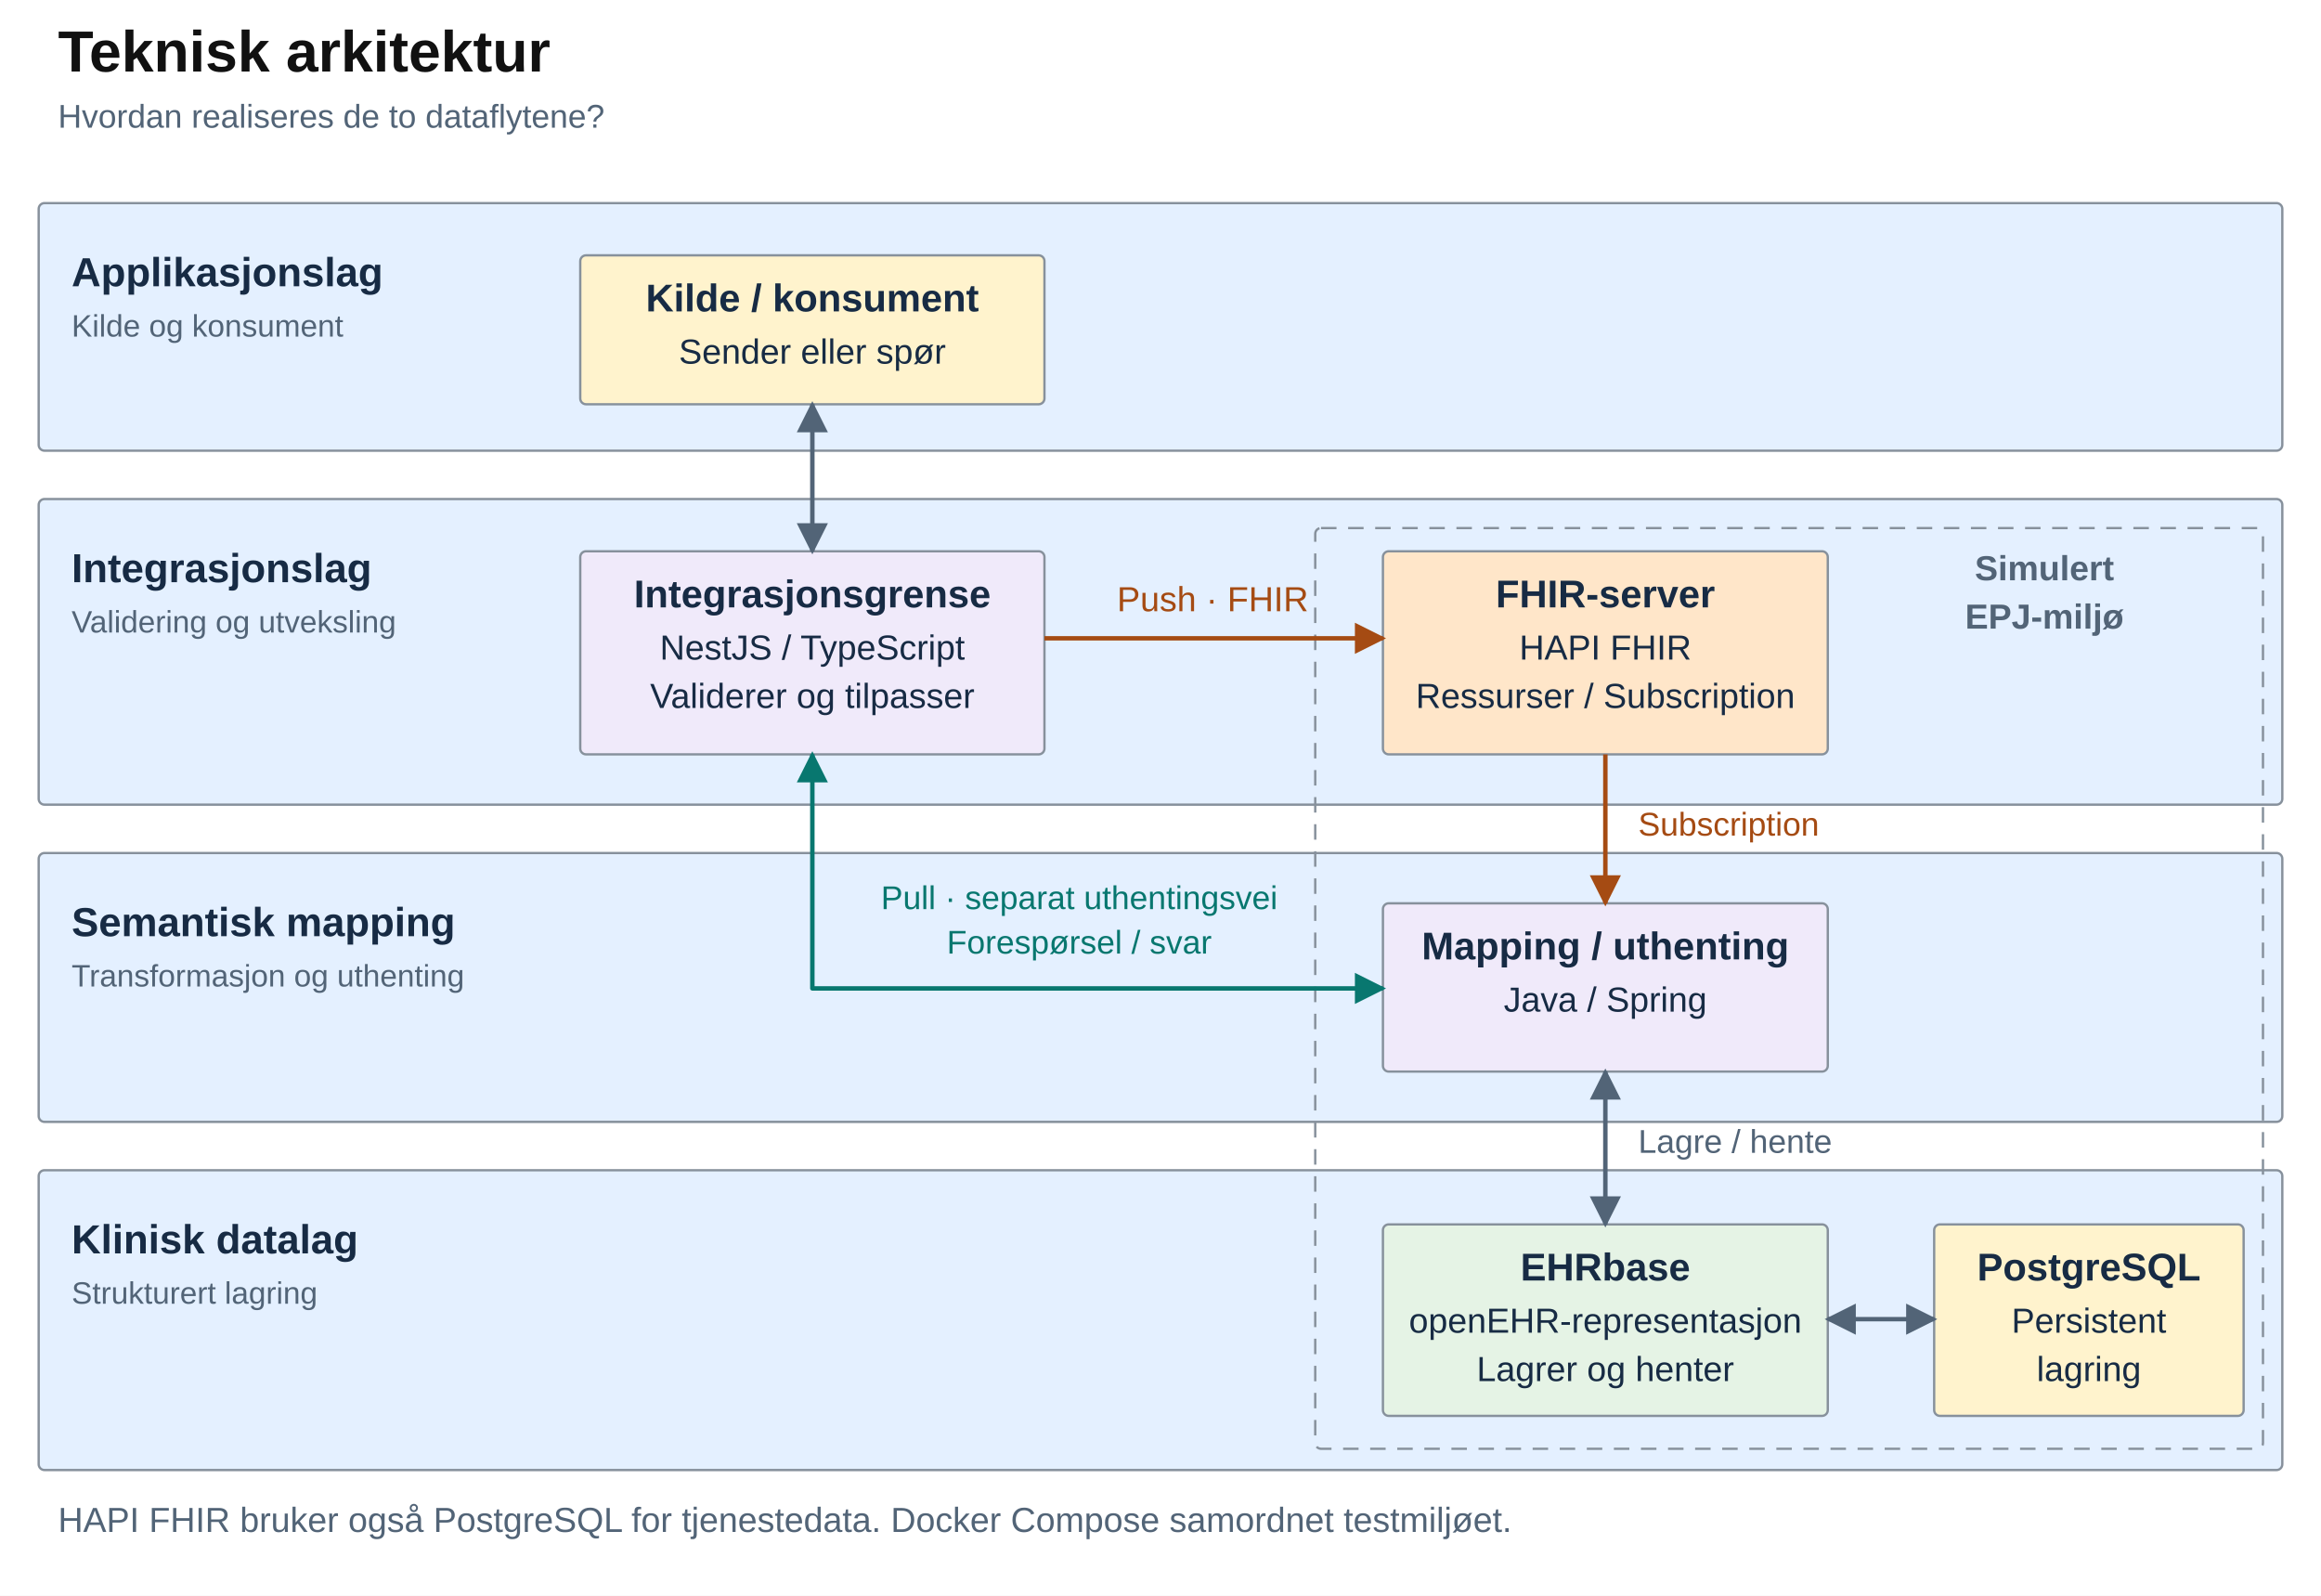
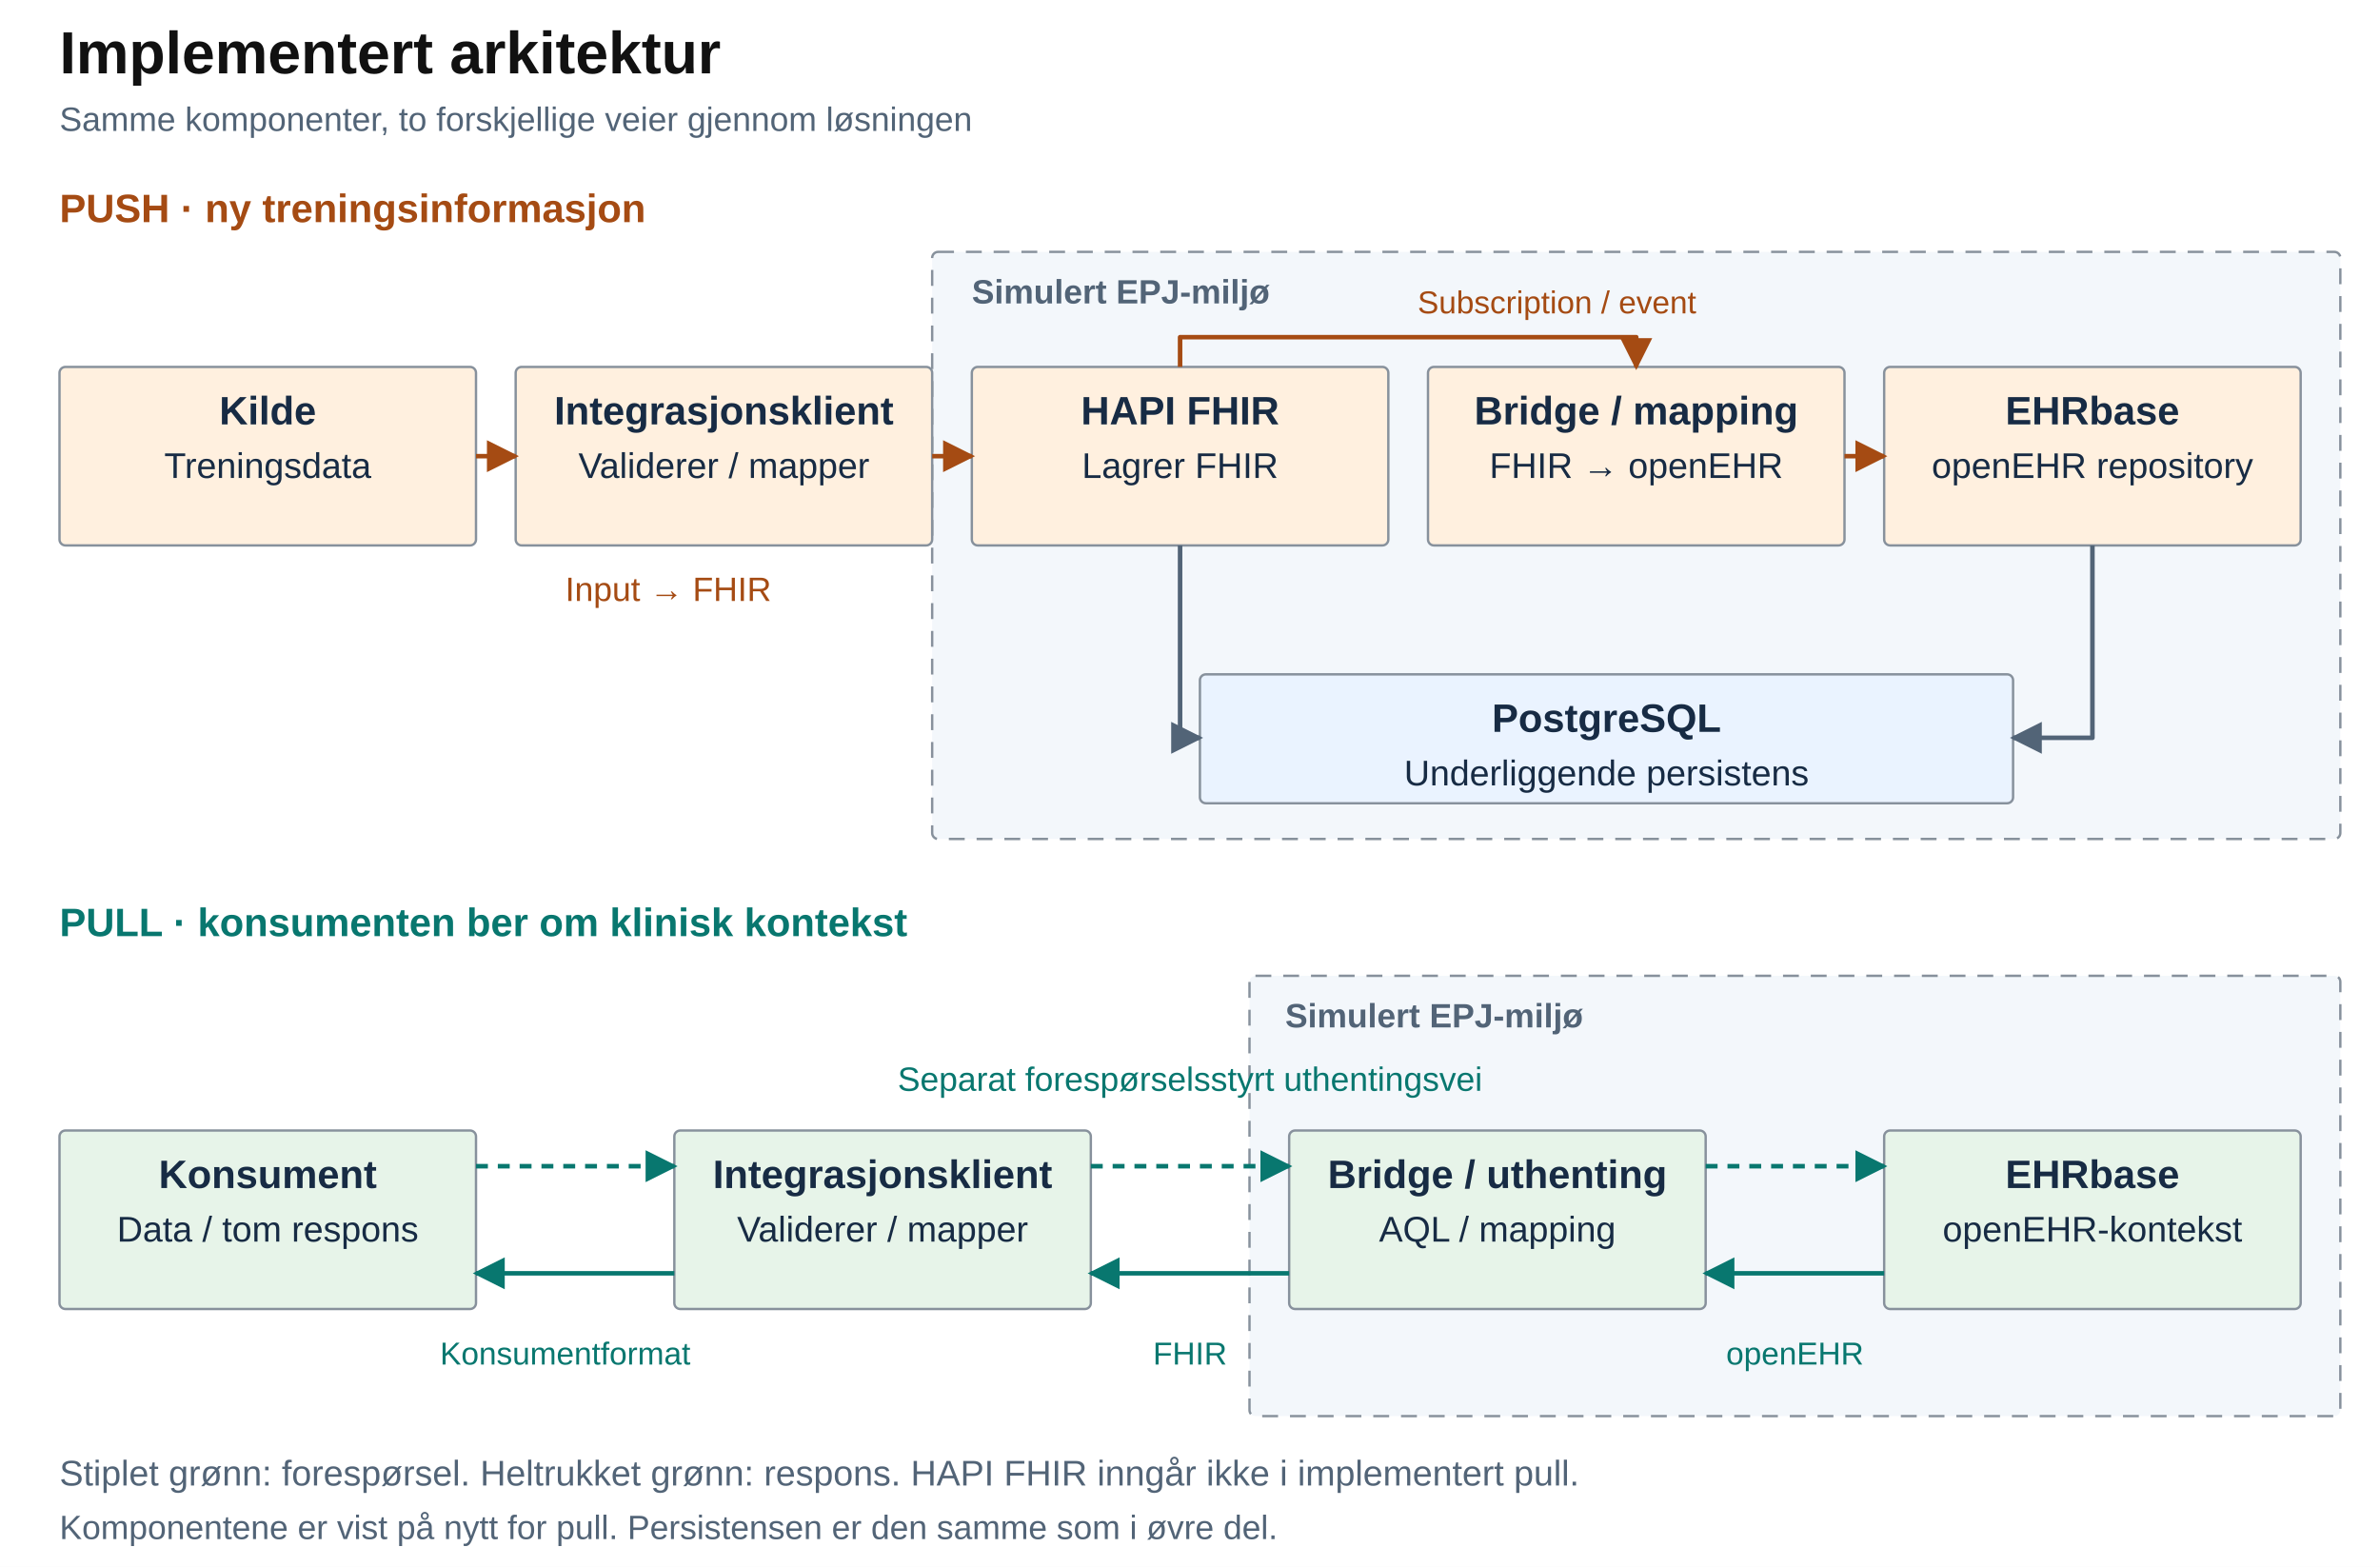
- <svg xmlns="http://www.w3.org/2000/svg" width="1200" height="825" viewBox="0 0 1200 825" role="img" aria-labelledby="title desc">
+ <svg xmlns="http://www.w3.org/2000/svg" width="1200" height="790" viewBox="0 0 1200 790" role="img" aria-labelledby="title desc">
  <defs>
    <marker id="neutral" viewBox="0 0 10 10" refX="9" refY="5" markerWidth="7" markerHeight="7" orient="auto-start-reverse">
      <path d="M 0 0 L 10 5 L 0 10 z" fill="#526477" />
    </marker>
    <marker id="push" viewBox="0 0 10 10" refX="9" refY="5" markerWidth="7" markerHeight="7" orient="auto-start-reverse">
      <path d="M 0 0 L 10 5 L 0 10 z" fill="#a54b13" />
    </marker>
    <marker id="pull" viewBox="0 0 10 10" refX="9" refY="5" markerWidth="7" markerHeight="7" orient="auto-start-reverse">
      <path d="M 0 0 L 10 5 L 0 10 z" fill="#08776f" />
    </marker>
  </defs>
  <g font-family="Arial, Helvetica, sans-serif">
-     <rect width="1200" height="825" rx="0" fill="#ffffff" />
-     <text x="30" y="37" font-size="30" fill="#111111" font-weight="700" text-anchor="start">Teknisk arkitektur</text>
-     <text x="30" y="66" font-size="17" fill="#526477" font-weight="400" text-anchor="start">Hvordan realiseres de to dataflytene?</text>
-     <rect x="20" y="105" width="1160" height="128" rx="3" fill="#e4f0ff" stroke="#87919c" stroke-width="1.2" />
-     <text x="37" y="148" font-size="21" fill="#172b44" font-weight="700" text-anchor="start">Applikasjonslag</text>
-     <text x="37" y="174" font-size="16" fill="#526477" font-weight="400" text-anchor="start">Kilde og konsument</text>
-     <rect x="20" y="258" width="1160" height="158" rx="3" fill="#e4f0ff" stroke="#87919c" stroke-width="1.2" />
-     <text x="37" y="301" font-size="21" fill="#172b44" font-weight="700" text-anchor="start">Integrasjonslag</text>
-     <text x="37" y="327" font-size="16" fill="#526477" font-weight="400" text-anchor="start">Validering og utveksling</text>
-     <rect x="20" y="441" width="1160" height="139" rx="3" fill="#e4f0ff" stroke="#87919c" stroke-width="1.2" />
-     <text x="37" y="484" font-size="21" fill="#172b44" font-weight="700" text-anchor="start">Semantisk mapping</text>
-     <text x="37" y="510" font-size="16" fill="#526477" font-weight="400" text-anchor="start">Transformasjon og uthenting</text>
-     <rect x="20" y="605" width="1160" height="155" rx="3" fill="#e4f0ff" stroke="#87919c" stroke-width="1.2" />
-     <text x="37" y="648" font-size="21" fill="#172b44" font-weight="700" text-anchor="start">Klinisk datalag</text>
-     <text x="37" y="674" font-size="16" fill="#526477" font-weight="400" text-anchor="start">Strukturert lagring</text>
-     <rect x="680" y="273" width="490" height="476" rx="3" fill="none" stroke="#87919c" stroke-width="1.2" stroke-dasharray="8 6" />
-     <text x="1057" y="300" font-size="18" fill="#526477" font-weight="700" text-anchor="middle">Simulert</text>
-     <text x="1057" y="325" font-size="18" fill="#526477" font-weight="700" text-anchor="middle">EPJ-miljø</text>
-     <rect x="300" y="132" width="240" height="77" rx="3" fill="#fff3cd" stroke="#87919c" stroke-width="1.2" />
-     <text x="420.0" y="161" font-size="20" fill="#172b44" font-weight="700" text-anchor="middle">Kilde / konsument</text>
-     <text x="420.0" y="188" font-size="18" fill="#172b44" font-weight="400" text-anchor="middle">Sender eller spør</text>
-     <rect x="300" y="285" width="240" height="105" rx="3" fill="#f0eafa" stroke="#87919c" stroke-width="1.2" />
-     <text x="420.0" y="314" font-size="20" fill="#172b44" font-weight="700" text-anchor="middle">Integrasjonsgrense</text>
-     <text x="420.0" y="341" font-size="18" fill="#172b44" font-weight="400" text-anchor="middle">NestJS / TypeScript</text>
-     <text x="420.0" y="366" font-size="18" fill="#172b44" font-weight="400" text-anchor="middle">Validerer og tilpasser</text>
-     <rect x="715" y="285" width="230" height="105" rx="3" fill="#ffe6c9" stroke="#87919c" stroke-width="1.2" />
-     <text x="830.0" y="314" font-size="20" fill="#172b44" font-weight="700" text-anchor="middle">FHIR-server</text>
-     <text x="830.0" y="341" font-size="18" fill="#172b44" font-weight="400" text-anchor="middle">HAPI FHIR</text>
-     <text x="830.0" y="366" font-size="18" fill="#172b44" font-weight="400" text-anchor="middle">Ressurser / Subscription</text>
-     <rect x="715" y="467" width="230" height="87" rx="3" fill="#f0eafa" stroke="#87919c" stroke-width="1.2" />
-     <text x="830.0" y="496" font-size="20" fill="#172b44" font-weight="700" text-anchor="middle">Mapping / uthenting</text>
-     <text x="830.0" y="523" font-size="18" fill="#172b44" font-weight="400" text-anchor="middle">Java / Spring</text>
-     <rect x="715" y="633" width="230" height="99" rx="3" fill="#e5f3e5" stroke="#87919c" stroke-width="1.2" />
-     <text x="830.0" y="662" font-size="20" fill="#172b44" font-weight="700" text-anchor="middle">EHRbase</text>
-     <text x="830.0" y="689" font-size="18" fill="#172b44" font-weight="400" text-anchor="middle">openEHR-representasjon</text>
-     <text x="830.0" y="714" font-size="18" fill="#172b44" font-weight="400" text-anchor="middle">Lagrer og henter</text>
-     <rect x="1000" y="633" width="160" height="99" rx="3" fill="#fff3cd" stroke="#87919c" stroke-width="1.2" />
-     <text x="1080.0" y="662" font-size="20" fill="#172b44" font-weight="700" text-anchor="middle">PostgreSQL</text>
-     <text x="1080.0" y="689" font-size="18" fill="#172b44" font-weight="400" text-anchor="middle">Persistent</text>
-     <text x="1080.0" y="714" font-size="18" fill="#172b44" font-weight="400" text-anchor="middle">lagring</text>
-     <polyline points="420,209 420,285" fill="none" stroke="#526477" stroke-width="2.3" stroke-linejoin="round" marker-end="url(#neutral)" marker-start="url(#neutral)" />
-     <polyline points="540,330 715,330" fill="none" stroke="#a54b13" stroke-width="2.3" stroke-linejoin="round" marker-end="url(#push)" />
-     <text x="627" y="316" font-size="18" fill="#a54b13" font-weight="400" text-anchor="middle">Push · FHIR</text>
-     <polyline points="830,390 830,467" fill="none" stroke="#a54b13" stroke-width="2.3" stroke-linejoin="round" marker-end="url(#push)" />
-     <text x="847" y="432" font-size="17" fill="#a54b13" font-weight="400" text-anchor="start">Subscription</text>
-     <polyline points="420,390 420,511 715,511" fill="none" stroke="#08776f" stroke-width="2.3" stroke-linejoin="round" marker-end="url(#pull)" marker-start="url(#pull)" />
-     <text x="558" y="470" font-size="17" fill="#08776f" font-weight="400" text-anchor="middle">Pull · separat uthentingsvei</text>
-     <text x="558" y="493" font-size="17" fill="#08776f" font-weight="400" text-anchor="middle">Forespørsel / svar</text>
-     <polyline points="830,554 830,633" fill="none" stroke="#526477" stroke-width="2.3" stroke-linejoin="round" marker-end="url(#neutral)" marker-start="url(#neutral)" />
-     <text x="847" y="596" font-size="17" fill="#526477" font-weight="400" text-anchor="start">Lagre / hente</text>
-     <polyline points="945,682 1000,682" fill="none" stroke="#526477" stroke-width="2.3" stroke-linejoin="round" marker-end="url(#neutral)" marker-start="url(#neutral)" />
-     <text x="30" y="792" font-size="18" fill="#526477" font-weight="400" text-anchor="start">HAPI FHIR bruker også PostgreSQL for tjenestedata. Docker Compose samordnet testmiljøet.</text>
+     <rect width="1200" height="790" rx="0" fill="#ffffff" />
+     <text x="30" y="37" font-size="30" fill="#111111" font-weight="700" text-anchor="start">Implementert arkitektur</text>
+     <text x="30" y="66" font-size="17" fill="#526477" font-weight="400" text-anchor="start">Samme komponenter, to forskjellige veier gjennom løsningen</text>
+     <text x="30" y="112" font-size="20" fill="#a54b13" font-weight="700" text-anchor="start">PUSH · ny treningsinformasjon</text>
+     <rect x="470" y="127" width="710" height="296" rx="3" fill="#f3f7fb" stroke="#87919c" stroke-width="1.2" stroke-dasharray="8 6" />
+     <text x="490" y="153" font-size="17" fill="#526477" font-weight="700" text-anchor="start">Simulert EPJ-miljø</text>
+     <rect x="30" y="185" width="210" height="90" rx="3" fill="#fff0df" stroke="#87919c" stroke-width="1.2" />
+     <text x="135.0" y="214" font-size="20" fill="#172b44" font-weight="700" text-anchor="middle">Kilde</text>
+     <text x="135.0" y="241" font-size="18" fill="#172b44" font-weight="400" text-anchor="middle">Treningsdata</text>
+     <rect x="260" y="185" width="210" height="90" rx="3" fill="#fff0df" stroke="#87919c" stroke-width="1.2" />
+     <text x="365.0" y="214" font-size="20" fill="#172b44" font-weight="700" text-anchor="middle">Integrasjonsklient</text>
+     <text x="365.0" y="241" font-size="18" fill="#172b44" font-weight="400" text-anchor="middle">Validerer / mapper</text>
+     <rect x="490" y="185" width="210" height="90" rx="3" fill="#fff0df" stroke="#87919c" stroke-width="1.2" />
+     <text x="595.0" y="214" font-size="20" fill="#172b44" font-weight="700" text-anchor="middle">HAPI FHIR</text>
+     <text x="595.0" y="241" font-size="18" fill="#172b44" font-weight="400" text-anchor="middle">Lagrer FHIR</text>
+     <rect x="720" y="185" width="210" height="90" rx="3" fill="#fff0df" stroke="#87919c" stroke-width="1.2" />
+     <text x="825.0" y="214" font-size="20" fill="#172b44" font-weight="700" text-anchor="middle">Bridge / mapping</text>
+     <text x="825.0" y="241" font-size="18" fill="#172b44" font-weight="400" text-anchor="middle">FHIR → openEHR</text>
+     <rect x="950" y="185" width="210" height="90" rx="3" fill="#fff0df" stroke="#87919c" stroke-width="1.2" />
+     <text x="1055.0" y="214" font-size="20" fill="#172b44" font-weight="700" text-anchor="middle">EHRbase</text>
+     <text x="1055.0" y="241" font-size="18" fill="#172b44" font-weight="400" text-anchor="middle">openEHR repository</text>
+     <polyline points="240,230 260,230" fill="none" stroke="#a54b13" stroke-width="2.3" stroke-linejoin="round" marker-end="url(#push)" />
+     <polyline points="470,230 490,230" fill="none" stroke="#a54b13" stroke-width="2.3" stroke-linejoin="round" marker-end="url(#push)" />
+     <polyline points="930,230 950,230" fill="none" stroke="#a54b13" stroke-width="2.3" stroke-linejoin="round" marker-end="url(#push)" />
+     <polyline points="595,185 595,170 825,170 825,185" fill="none" stroke="#a54b13" stroke-width="2.3" stroke-linejoin="round" marker-end="url(#push)" />
+     <text x="785" y="158" font-size="16" fill="#a54b13" font-weight="400" text-anchor="middle">Subscription / event</text>
+     <rect x="605" y="340" width="410" height="65" rx="3" fill="#eaf3ff" stroke="#87919c" stroke-width="1.2" />
+     <text x="810.0" y="369" font-size="20" fill="#172b44" font-weight="700" text-anchor="middle">PostgreSQL</text>
+     <text x="810.0" y="396" font-size="18" fill="#172b44" font-weight="400" text-anchor="middle">Underliggende persistens</text>
+     <polyline points="595,275 595,372 605,372" fill="none" stroke="#526477" stroke-width="2.3" stroke-linejoin="round" marker-end="url(#neutral)" />
+     <polyline points="1055,275 1055,372 1015,372" fill="none" stroke="#526477" stroke-width="2.3" stroke-linejoin="round" marker-end="url(#neutral)" />
+     <text x="285" y="303" font-size="17" fill="#a54b13" font-weight="400" text-anchor="start">Input → FHIR</text>
+     <text x="30" y="472" font-size="20" fill="#08776f" font-weight="700" text-anchor="start">PULL · konsumenten ber om klinisk kontekst</text>
+     <rect x="630" y="492" width="550" height="222" rx="3" fill="#f3f7fb" stroke="#87919c" stroke-width="1.2" stroke-dasharray="8 6" />
+     <text x="648" y="518" font-size="17" fill="#526477" font-weight="700" text-anchor="start">Simulert EPJ-miljø</text>
+     <rect x="30" y="570" width="210" height="90" rx="3" fill="#e7f4e9" stroke="#87919c" stroke-width="1.2" />
+     <text x="135.0" y="599" font-size="20" fill="#172b44" font-weight="700" text-anchor="middle">Konsument</text>
+     <text x="135.0" y="626" font-size="18" fill="#172b44" font-weight="400" text-anchor="middle">Data / tom respons</text>
+     <rect x="340" y="570" width="210" height="90" rx="3" fill="#e7f4e9" stroke="#87919c" stroke-width="1.2" />
+     <text x="445.0" y="599" font-size="20" fill="#172b44" font-weight="700" text-anchor="middle">Integrasjonsklient</text>
+     <text x="445.0" y="626" font-size="18" fill="#172b44" font-weight="400" text-anchor="middle">Validerer / mapper</text>
+     <rect x="650" y="570" width="210" height="90" rx="3" fill="#e7f4e9" stroke="#87919c" stroke-width="1.2" />
+     <text x="755.0" y="599" font-size="20" fill="#172b44" font-weight="700" text-anchor="middle">Bridge / uthenting</text>
+     <text x="755.0" y="626" font-size="18" fill="#172b44" font-weight="400" text-anchor="middle">AQL / mapping</text>
+     <rect x="950" y="570" width="210" height="90" rx="3" fill="#e7f4e9" stroke="#87919c" stroke-width="1.2" />
+     <text x="1055.0" y="599" font-size="20" fill="#172b44" font-weight="700" text-anchor="middle">EHRbase</text>
+     <text x="1055.0" y="626" font-size="18" fill="#172b44" font-weight="400" text-anchor="middle">openEHR-kontekst</text>
+     <polyline points="240,588 340,588" fill="none" stroke="#08776f" stroke-width="2.3" stroke-linejoin="round" marker-end="url(#pull)" stroke-dasharray="6 5" />
+     <polyline points="340,642 240,642" fill="none" stroke="#08776f" stroke-width="2.3" stroke-linejoin="round" marker-end="url(#pull)" />
+     <polyline points="550,588 650,588" fill="none" stroke="#08776f" stroke-width="2.3" stroke-linejoin="round" marker-end="url(#pull)" stroke-dasharray="6 5" />
+     <polyline points="650,642 550,642" fill="none" stroke="#08776f" stroke-width="2.3" stroke-linejoin="round" marker-end="url(#pull)" />
+     <polyline points="860,588 950,588" fill="none" stroke="#08776f" stroke-width="2.3" stroke-linejoin="round" marker-end="url(#pull)" stroke-dasharray="6 5" />
+     <polyline points="950,642 860,642" fill="none" stroke="#08776f" stroke-width="2.3" stroke-linejoin="round" marker-end="url(#pull)" />
+     <text x="600" y="550" font-size="17" fill="#08776f" font-weight="400" text-anchor="middle">Separat forespørselsstyrt uthentingsvei</text>
+     <text x="285" y="688" font-size="16" fill="#08776f" font-weight="400" text-anchor="middle">Konsumentformat</text>
+     <text x="600" y="688" font-size="16" fill="#08776f" font-weight="400" text-anchor="middle">FHIR</text>
+     <text x="905" y="688" font-size="16" fill="#08776f" font-weight="400" text-anchor="middle">openEHR</text>
+     <text x="30" y="749" font-size="18" fill="#526477" font-weight="400" text-anchor="start">Stiplet grønn: forespørsel. Heltrukket grønn: respons. HAPI FHIR inngår ikke i implementert pull.</text>
+     <text x="30" y="776" font-size="17" fill="#526477" font-weight="400" text-anchor="start">Komponentene er vist på nytt for pull. Persistensen er den samme som i øvre del.</text>
  </g>
</svg>
